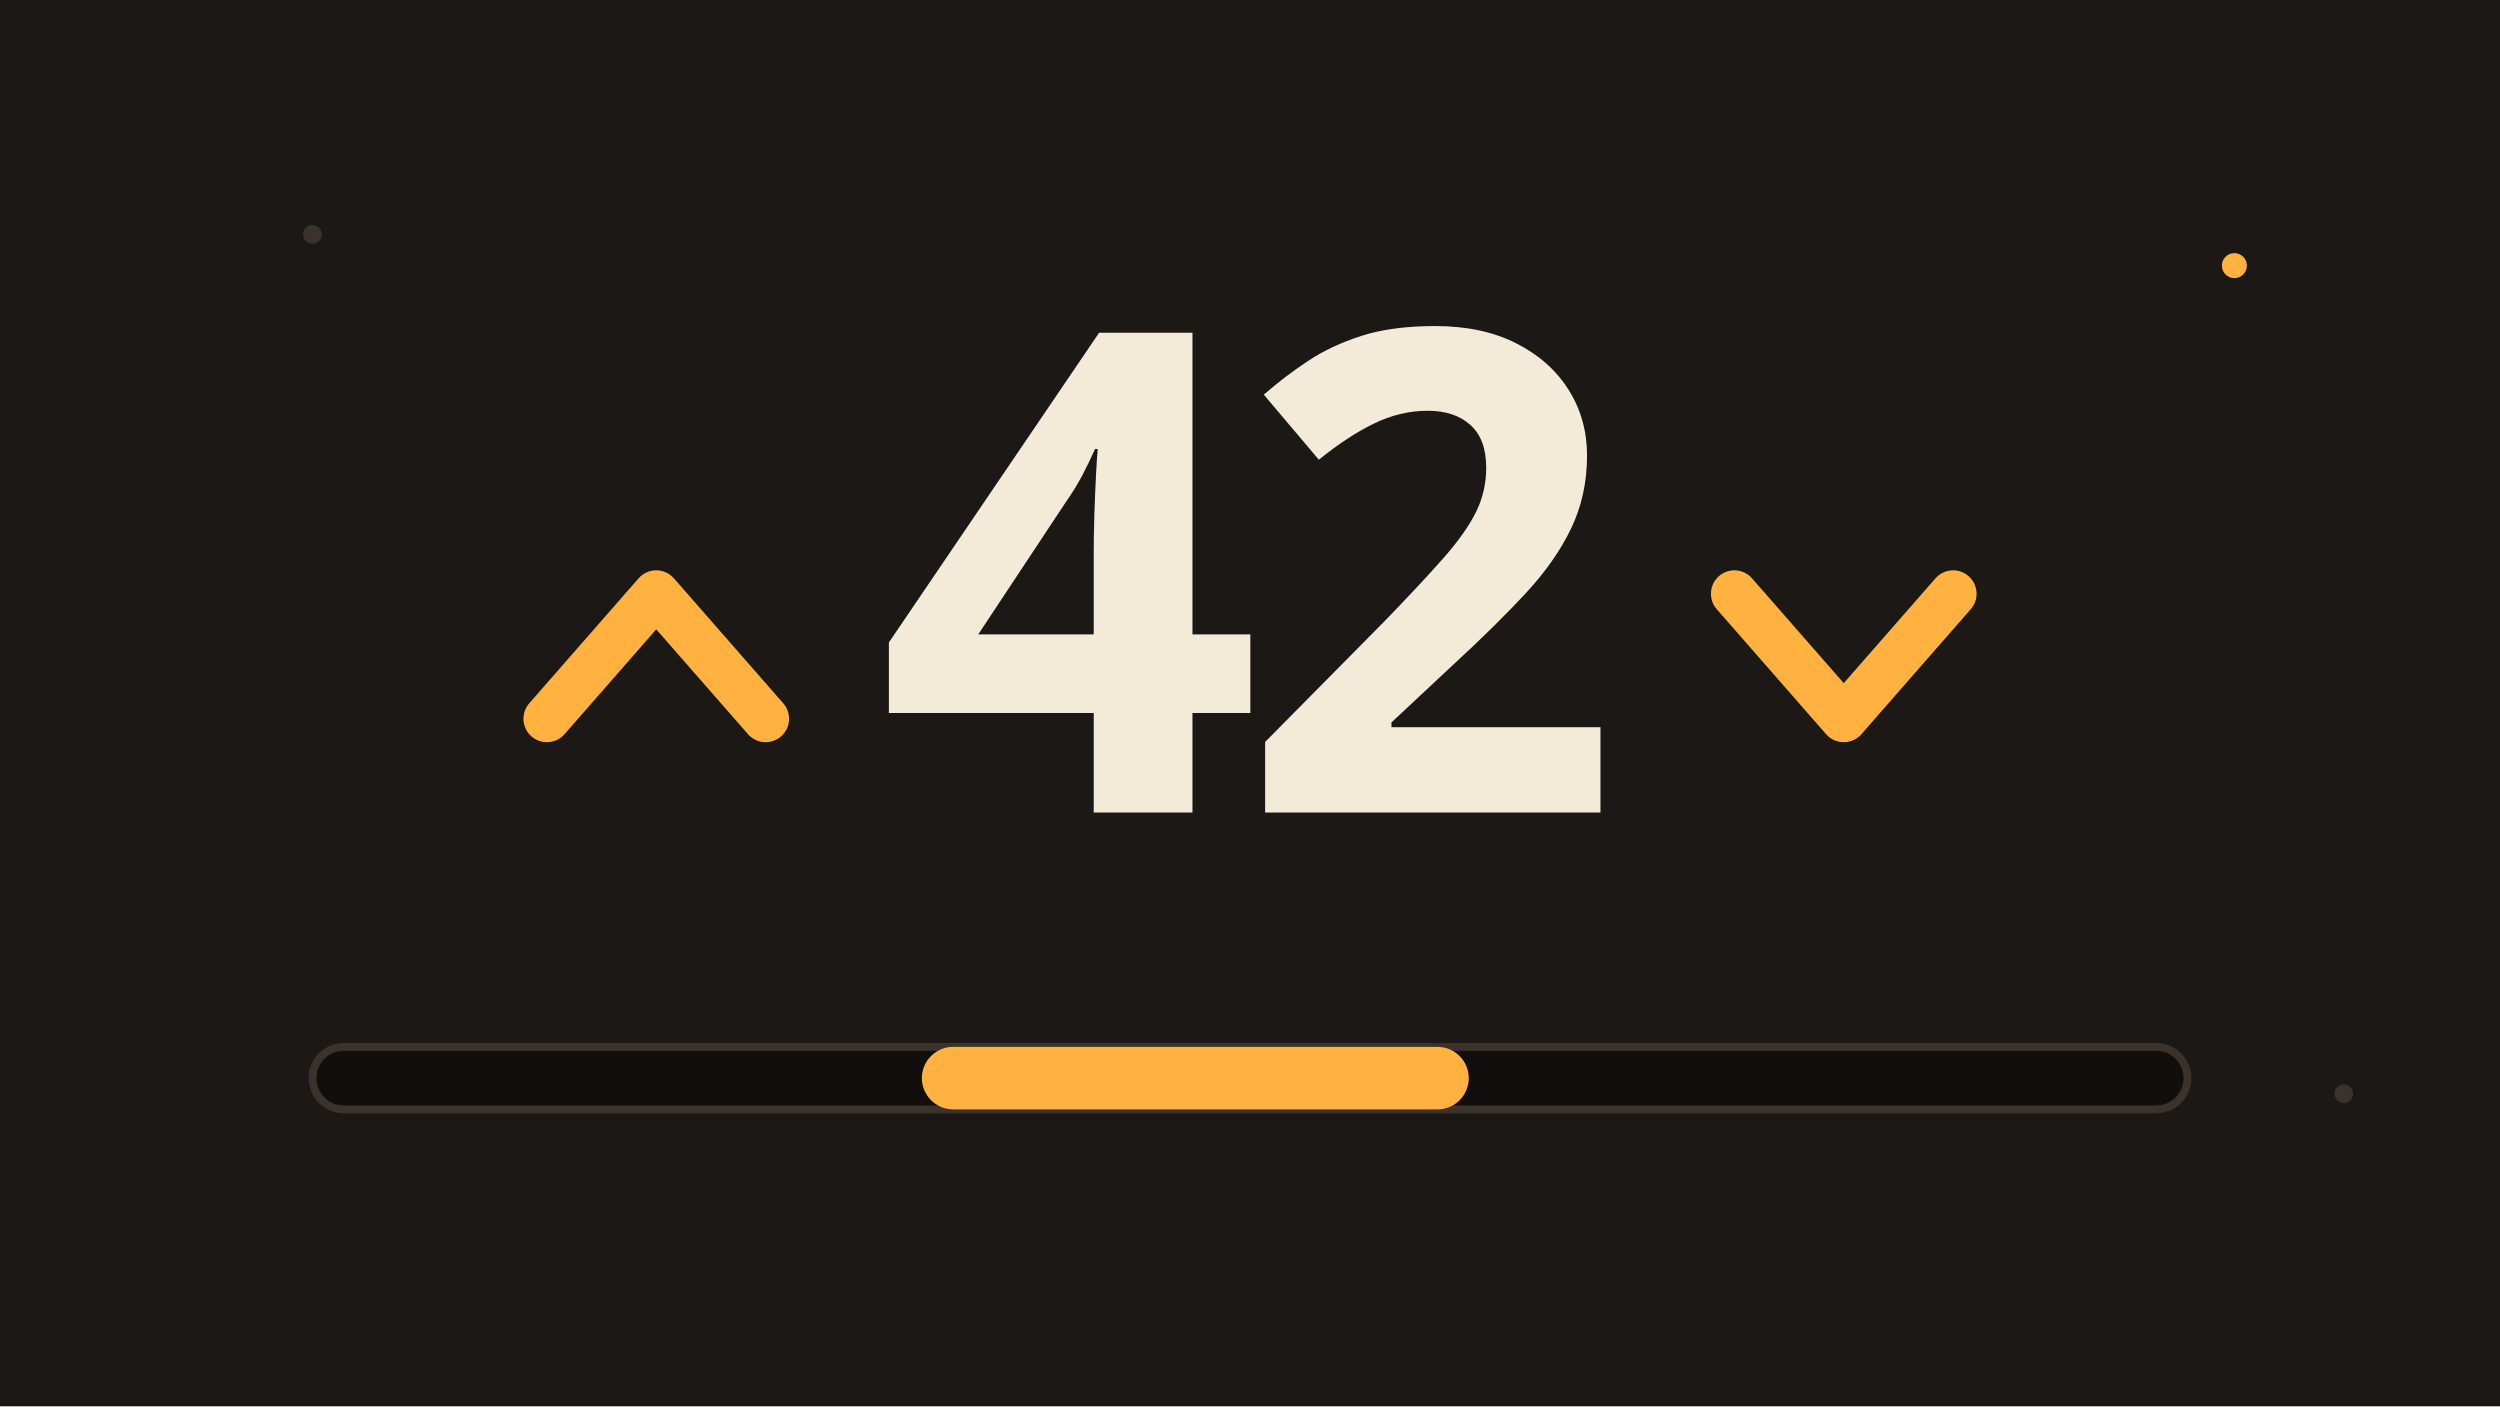
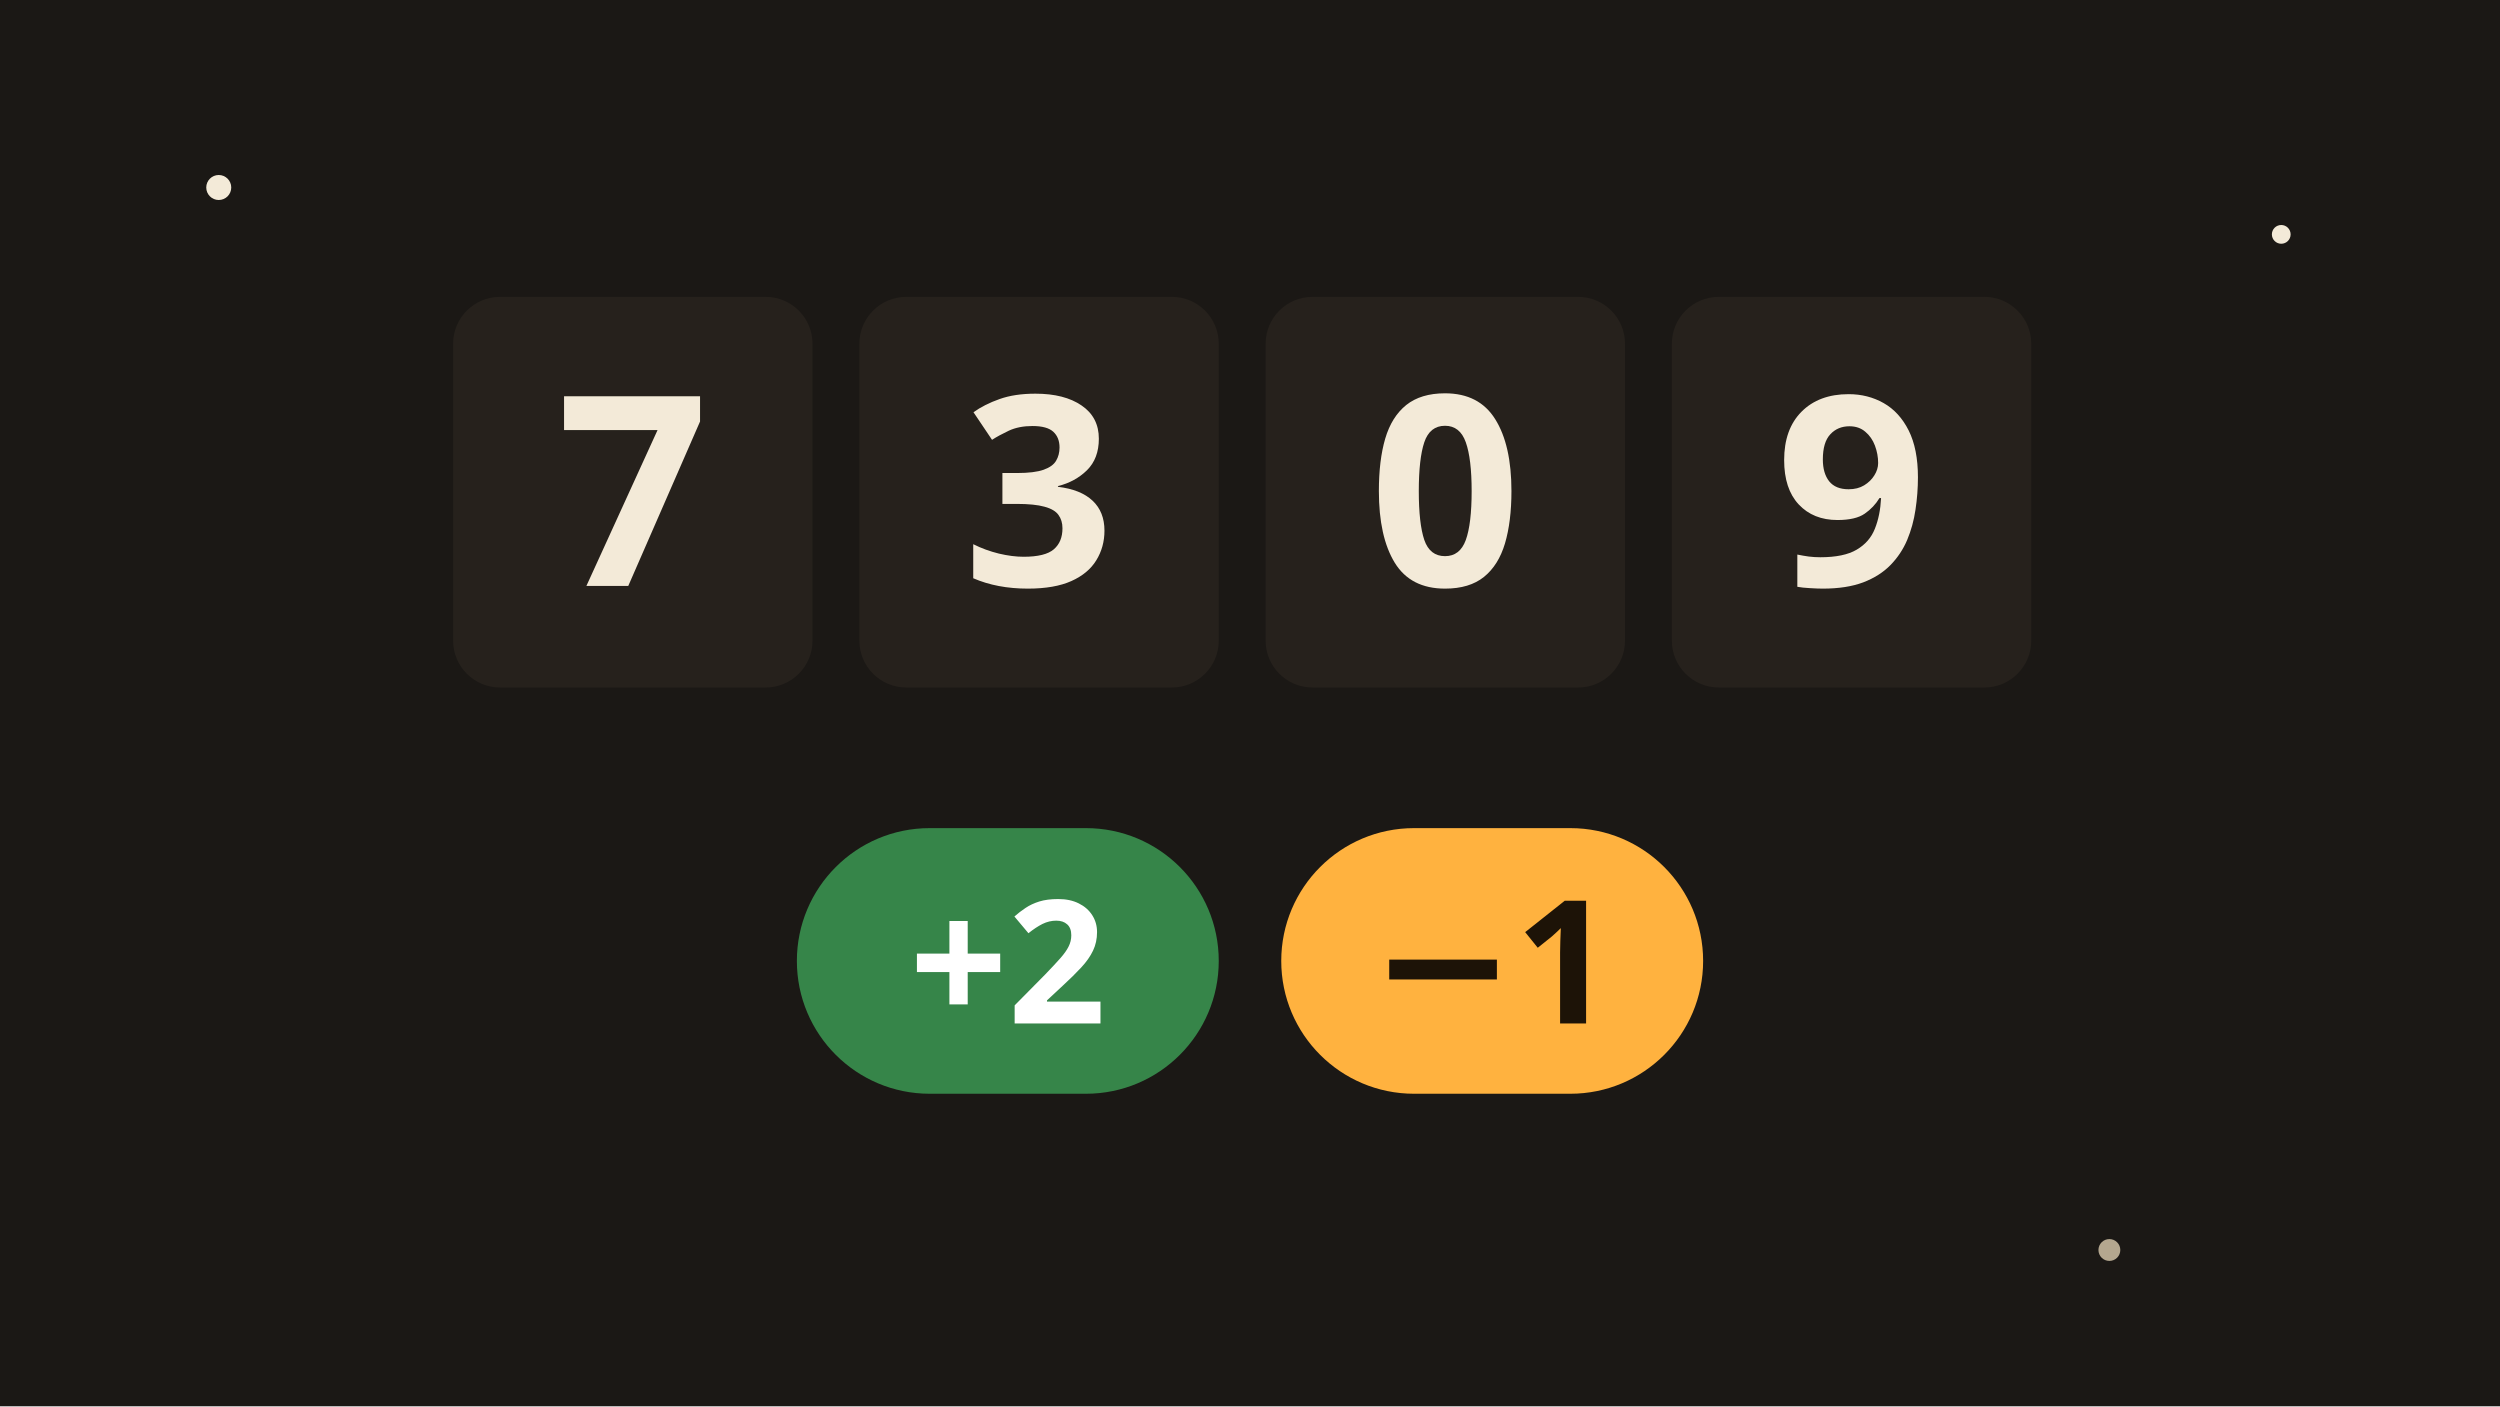
<svg xmlns="http://www.w3.org/2000/svg" viewBox="0 0 320 180">
  <rect width="320" height="180" fill="#1b1815" />
-   <g fill="#3b332b">
-     <circle cx="40" cy="30" r="1.2" />
-     <circle cx="286" cy="34" r="1.6" fill="#ffb23f" />
-     <circle cx="300" cy="140" r="1.2" />
+   <circle cx="28" cy="24" r="1.6" fill="#f3ead8" />
+   <circle cx="292" cy="30" r="1.2" fill="#f3ead8" />
+   <circle cx="270" cy="160" r="1.4" fill="#b4a78f" />
+   <g font-family="system-ui,sans-serif" font-weight="800" text-anchor="middle">
+     <g font-size="34">
+       <rect x="58" y="38" width="46" height="50" rx="6" fill="#26211c" />
+       <text x="81" y="75" fill="#f3ead8">7</text>
+       <rect x="110" y="38" width="46" height="50" rx="6" fill="#26211c" />
+       <text x="133" y="75" fill="#f3ead8">3</text>
+       <rect x="162" y="38" width="46" height="50" rx="6" fill="#26211c" />
+       <text x="185" y="75" fill="#f3ead8">0</text>
+       <rect x="214" y="38" width="46" height="50" rx="6" fill="#26211c" />
+       <text x="237" y="75" fill="#f3ead8">9</text>
+     </g>
+     <g font-size="22">
+       <rect x="102" y="106" width="54" height="34" rx="17" fill="#368549" />
+       <text x="129" y="131" fill="#ffffff">+2</text>
+       <rect x="164" y="106" width="54" height="34" rx="17" fill="#ffb23f" />
+       <text x="191" y="131" fill="#1d1307">−1</text>
+     </g>
  </g>
-   <text x="160" y="104" font-family="system-ui,sans-serif" font-size="86" font-weight="800" fill="#f3ead8" text-anchor="middle" letter-spacing="-3">42</text>
-   <path d="M70 92l14-16 14 16" fill="none" stroke="#ffb23f" stroke-width="6" stroke-linecap="round" stroke-linejoin="round" />
-   <path d="M222 76l14 16 14-16" fill="none" stroke="#ffb23f" stroke-width="6" stroke-linecap="round" stroke-linejoin="round" />
-   <rect x="40" y="134" width="240" height="8" rx="4" fill="#110f0d" stroke="#3b332b" />
-   <rect x="118" y="134" width="70" height="8" rx="4" fill="#ffb23f" />
</svg>
